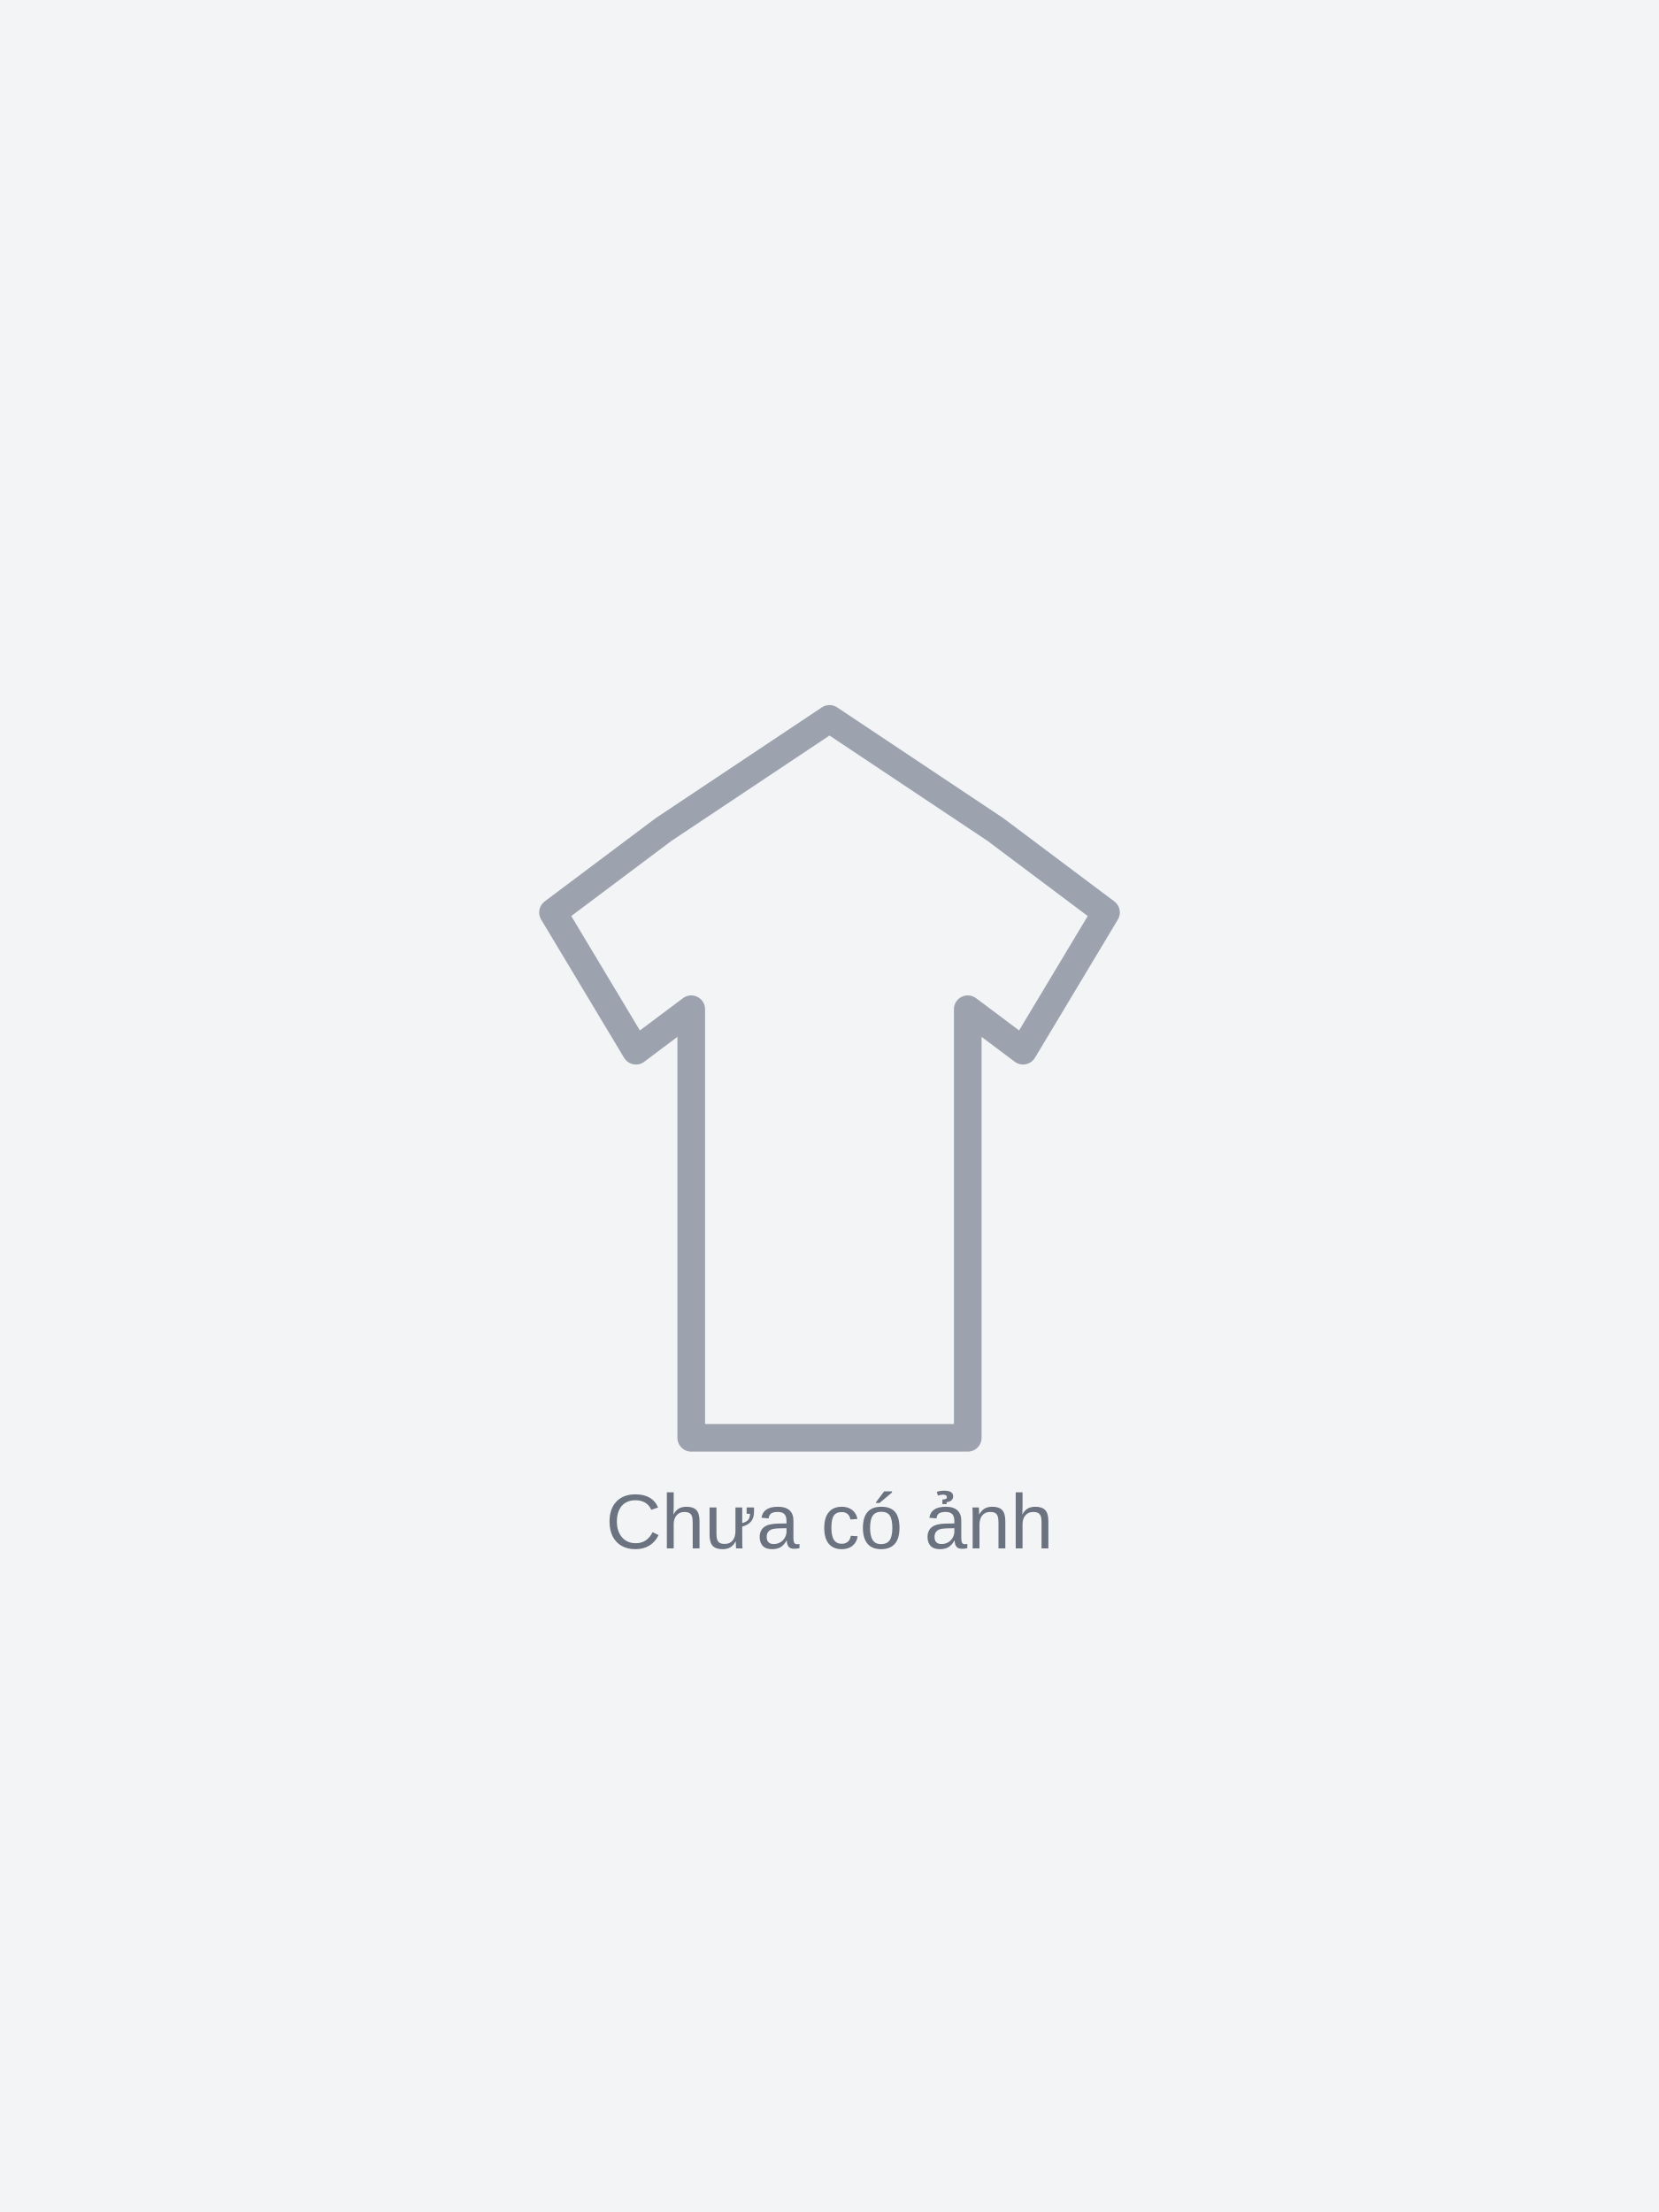
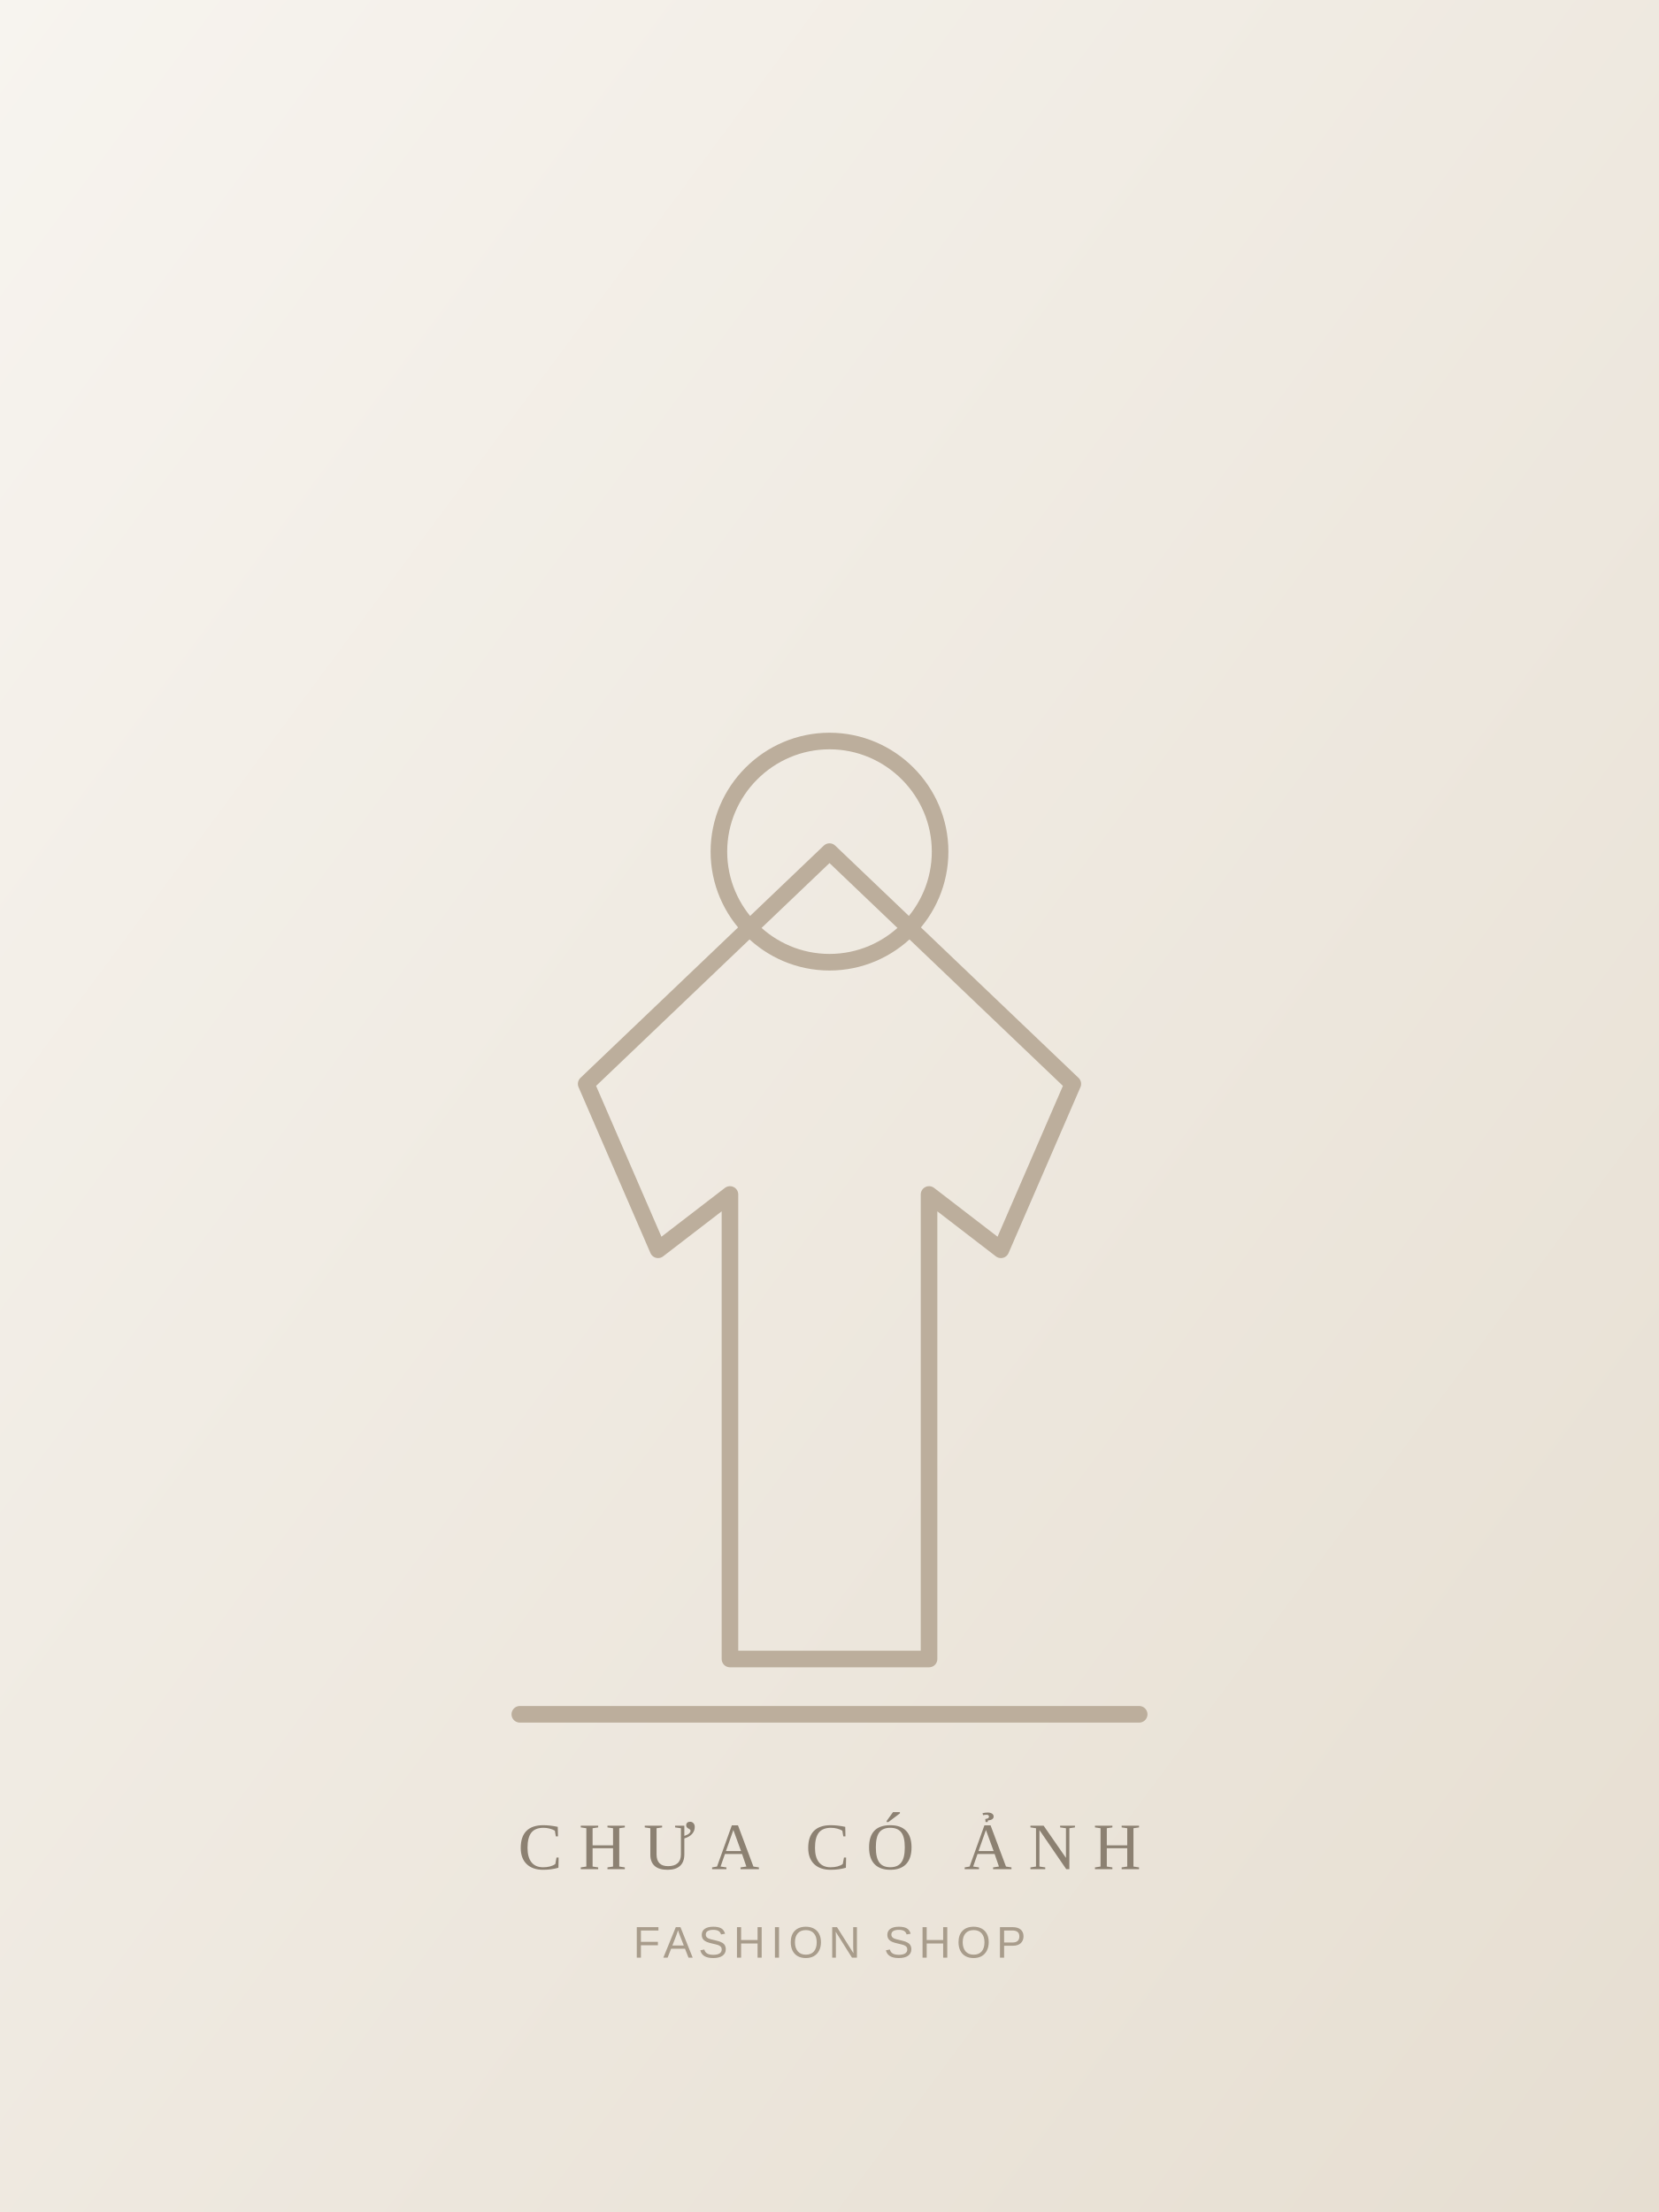
- <svg xmlns="http://www.w3.org/2000/svg" width="600" height="800" viewBox="0 0 600 800" role="img" aria-label="Chưa có ảnh sản phẩm">
-   <rect width="600" height="800" fill="#f3f4f6" />
-   <g fill="none" stroke="#9ca3af" stroke-width="10" stroke-linejoin="round">
-     <path d="M240 300l60-40 60 40 40 30-30 50-20-15v155h-100V365l-20 15-30-50z" />
+ <svg xmlns="http://www.w3.org/2000/svg" width="600" height="800" viewBox="0 0 600 800" role="img" aria-label="Sản phẩm chưa có ảnh">
+   <defs>
+     <linearGradient id="paper" x1="0" y1="0" x2="1" y2="1">
+       <stop offset="0" stop-color="#f7f4ef" />
+       <stop offset="1" stop-color="#e6ded1" />
+     </linearGradient>
+   </defs>
+   <rect width="600" height="800" fill="url(#paper)" />
+   <g fill="none" stroke="#bcae9c" stroke-width="6" stroke-linejoin="round" stroke-linecap="round">
+     <path d="M300 268c-22 0-40 18-40 40s18 40 40 40 40-18 40-40-18-40-40-40z" />
+     <path d="M212 392l88-84 88 84-26 60-26-20v168H264V432l-26 20z" />
+     <path d="M188 620h224" />
  </g>
-   <text x="300" y="560" font-family="Segoe UI, Arial, sans-serif" font-size="28" fill="#6b7280" text-anchor="middle">Chưa có ảnh</text>
+   <text x="300" y="676" font-family="Georgia, 'Times New Roman', serif" font-size="24" letter-spacing="6" fill="#8c8172" text-anchor="middle">CHƯA CÓ ẢNH</text>
+   <text x="300" y="708" font-family="Segoe UI, Arial, sans-serif" font-size="16" letter-spacing="2" fill="#a89c8b" text-anchor="middle">FASHION SHOP</text>
</svg>
